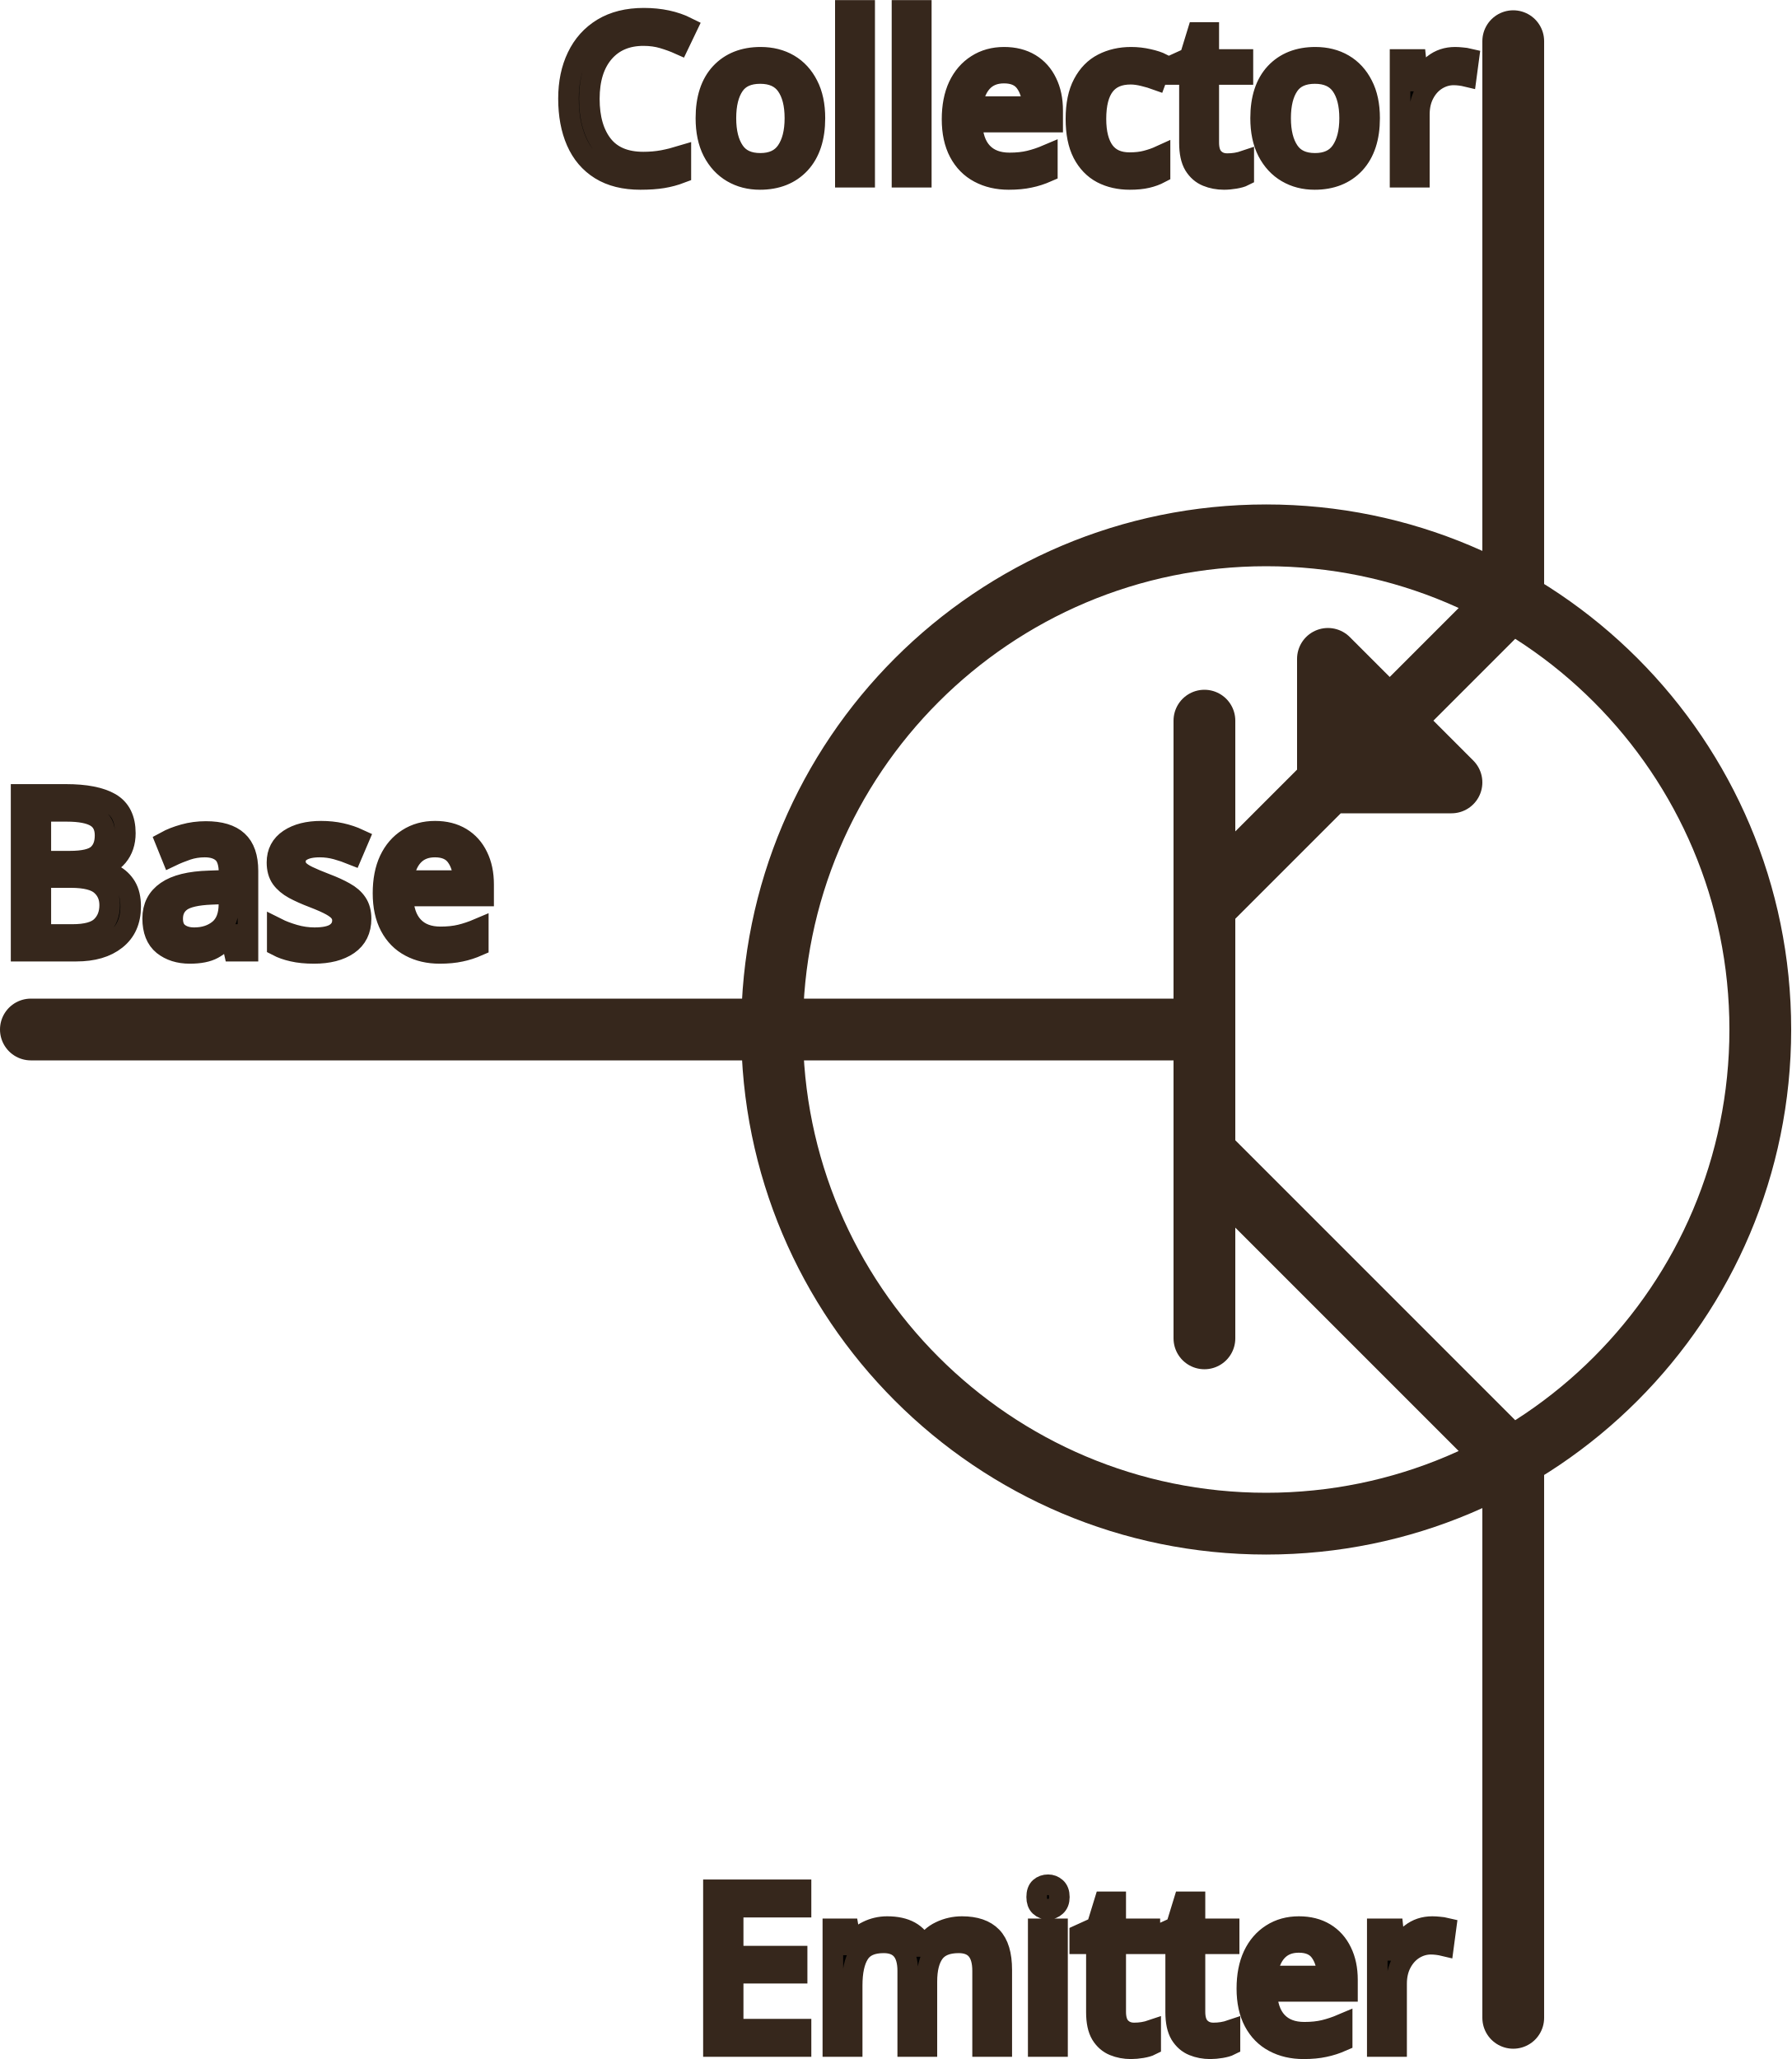
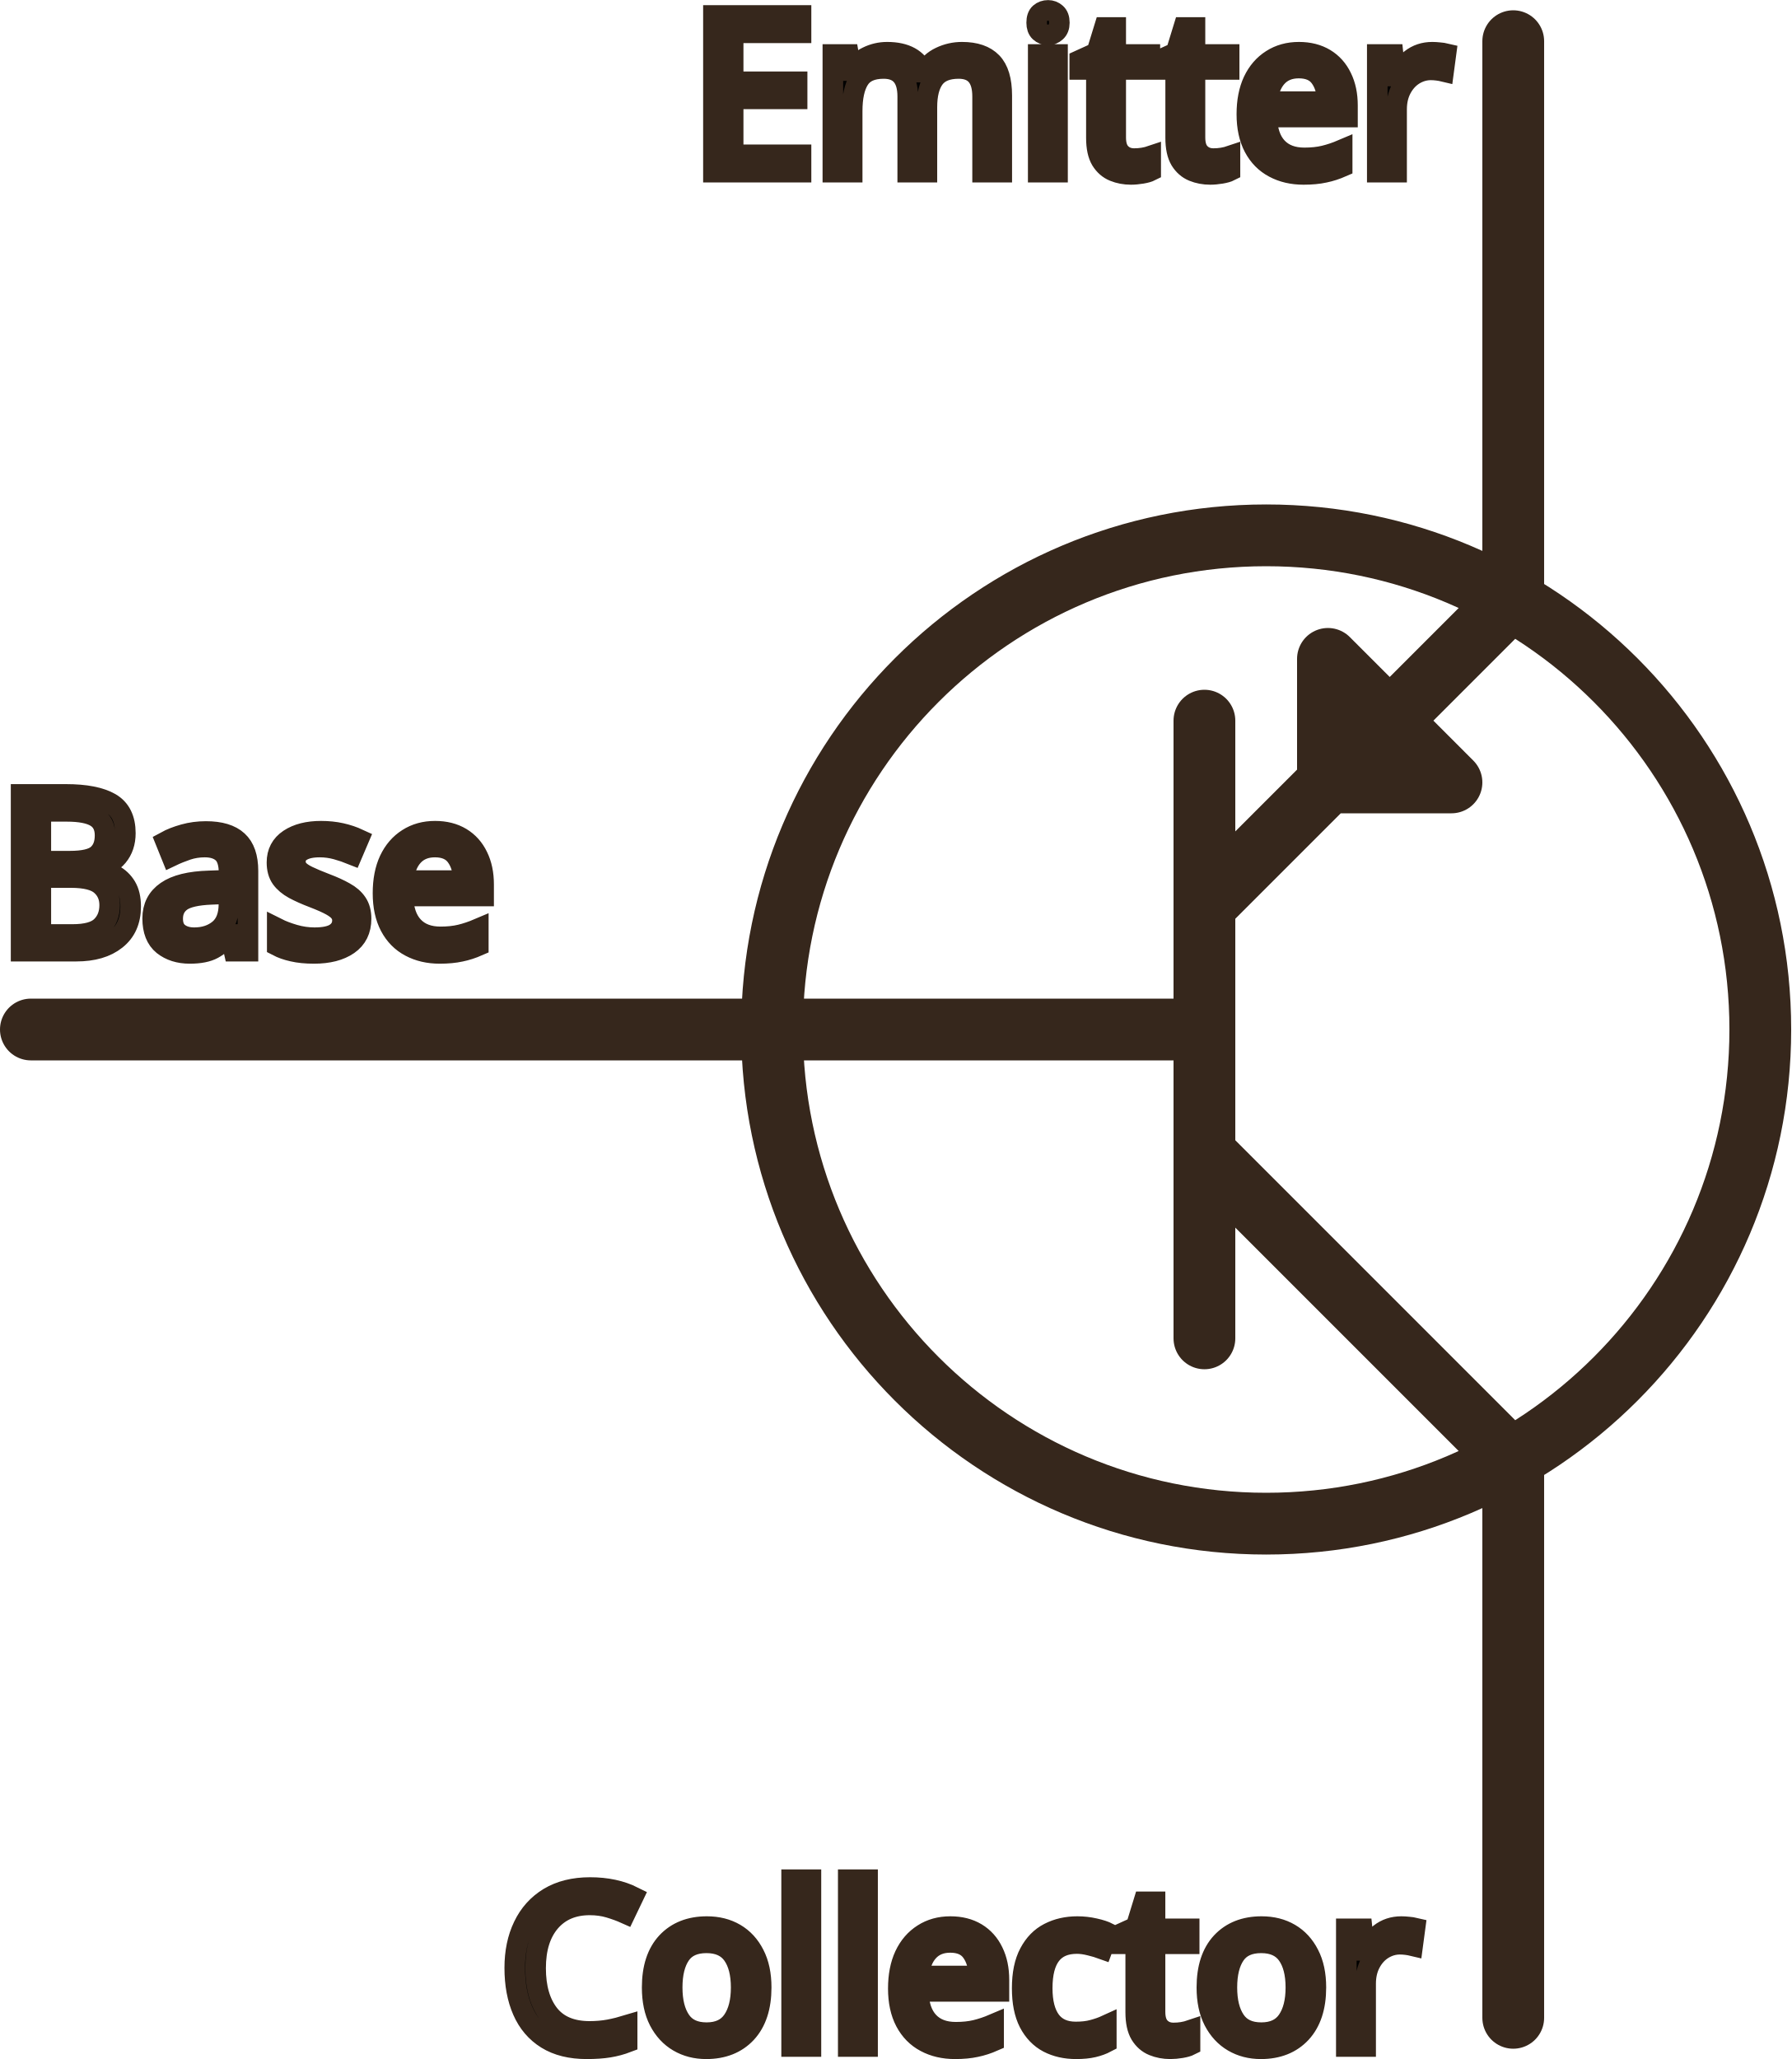
<svg xmlns="http://www.w3.org/2000/svg" version="1.1" style="fill:none" width="200" height="229.885" id="svg191">
  <defs id="defs195" />
  <path style="fill:none;stroke:#36271c;stroke-width:6.897;stroke-linecap:round;stroke-linejoin:round;stroke-dasharray:none;stroke-opacity:1" d="" id="path185" />
  <path style="fill:none;stroke:#36271c;stroke-width:6.897;stroke-linecap:round;stroke-linejoin:round;stroke-dasharray:none;stroke-opacity:1" d="" id="path187" />
  <path style="fill:none;stroke:#36271c;stroke-width:6.897;stroke-linecap:round;stroke-linejoin:round;stroke-dasharray:none;stroke-opacity:1" d="M 141.379,59.77 A 55.172,55.172 0 0 0 86.207,114.943 55.172,55.172 0 0 0 141.379,170.115 55.172,55.172 0 0 0 196.552,114.943 55.172,55.172 0 0 0 141.379,59.77 M 168.966,4.598 v 0 62.069 l -34.483,34.483 m 0,27.586 v 0 l 34.483,34.483 v 62.069 M 134.483,80.46 v 0 68.966 M 3.448,114.943 v 0 H 134.483 m 13.793,-27.586 v 0 -6.897 -6.897 l 13.793,13.793 h -13.793" id="path189" />
  <text xml:space="preserve" style="font-size:24.521px;fill:#000000;stroke:#36271c;stroke-width:2.299;stroke-dasharray:none;stroke-opacity:1" x="-0.019" y="106.195" id="text305">
    <tspan id="tspan303" x="-0.019" y="106.195" style="font-style:normal;font-variant:normal;font-weight:normal;font-stretch:normal;font-size:24.521px;font-family:sans-serif;-inkscape-font-specification:sans-serif;stroke:#36271c;stroke-width:2.299;stroke-dasharray:none;stroke-opacity:1">Base</tspan>
  </text>
-   <text xml:space="preserve" style="font-style:normal;font-variant:normal;font-weight:normal;font-stretch:normal;font-size:24.521px;font-family:sans-serif;-inkscape-font-specification:'sans-serif, Normal';font-variant-ligatures:normal;font-variant-caps:normal;font-variant-numeric:normal;font-variant-east-asian:normal;fill:#000000;stroke:#36271c;stroke-width:2.299;stroke-dasharray:none;stroke-opacity:1" x="61.978" y="19.785" id="text413">
-     <tspan id="tspan415" x="61.978" y="19.785" style="stroke-width:2.299">Collector</tspan>
+   <text xml:space="preserve" style="font-style:normal;font-variant:normal;font-weight:normal;font-stretch:normal;font-size:24.521px;font-family:sans-serif;-inkscape-font-specification:'sans-serif, Normal';font-variant-ligatures:normal;font-variant-caps:normal;font-variant-numeric:normal;font-variant-east-asian:normal;fill:#000000;stroke:#36271c;stroke-width:2.299;stroke-dasharray:none;stroke-opacity:1" x="55.978" y="228.49" id="text413">
+     <tspan id="tspan415" x="55.978" y="228.49" style="stroke-width:2.299">Collector</tspan>
  </text>
-   <text xml:space="preserve" style="font-style:normal;font-variant:normal;font-weight:normal;font-stretch:normal;font-size:24.521px;font-family:sans-serif;-inkscape-font-specification:'sans-serif, Normal';font-variant-ligatures:normal;font-variant-caps:normal;font-variant-numeric:normal;font-variant-east-asian:normal;fill:#000000;stroke:#36271c;stroke-width:2.299;stroke-dasharray:none;stroke-opacity:1" x="77.284" y="228.49" id="text419">
-     <tspan id="tspan421" x="77.284" y="228.49" style="stroke-width:2.299">Emitter</tspan>
+   <text xml:space="preserve" style="font-style:normal;font-variant:normal;font-weight:normal;font-stretch:normal;font-size:24.521px;font-family:sans-serif;-inkscape-font-specification:'sans-serif, Normal';font-variant-ligatures:normal;font-variant-caps:normal;font-variant-numeric:normal;font-variant-east-asian:normal;fill:#000000;stroke:#36271c;stroke-width:2.299;stroke-dasharray:none;stroke-opacity:1" x="77.284" y="19.221" id="text419">
+     <tspan id="tspan421" x="77.284" y="19.221" style="stroke-width:2.299">Emitter</tspan>
  </text>
</svg>
